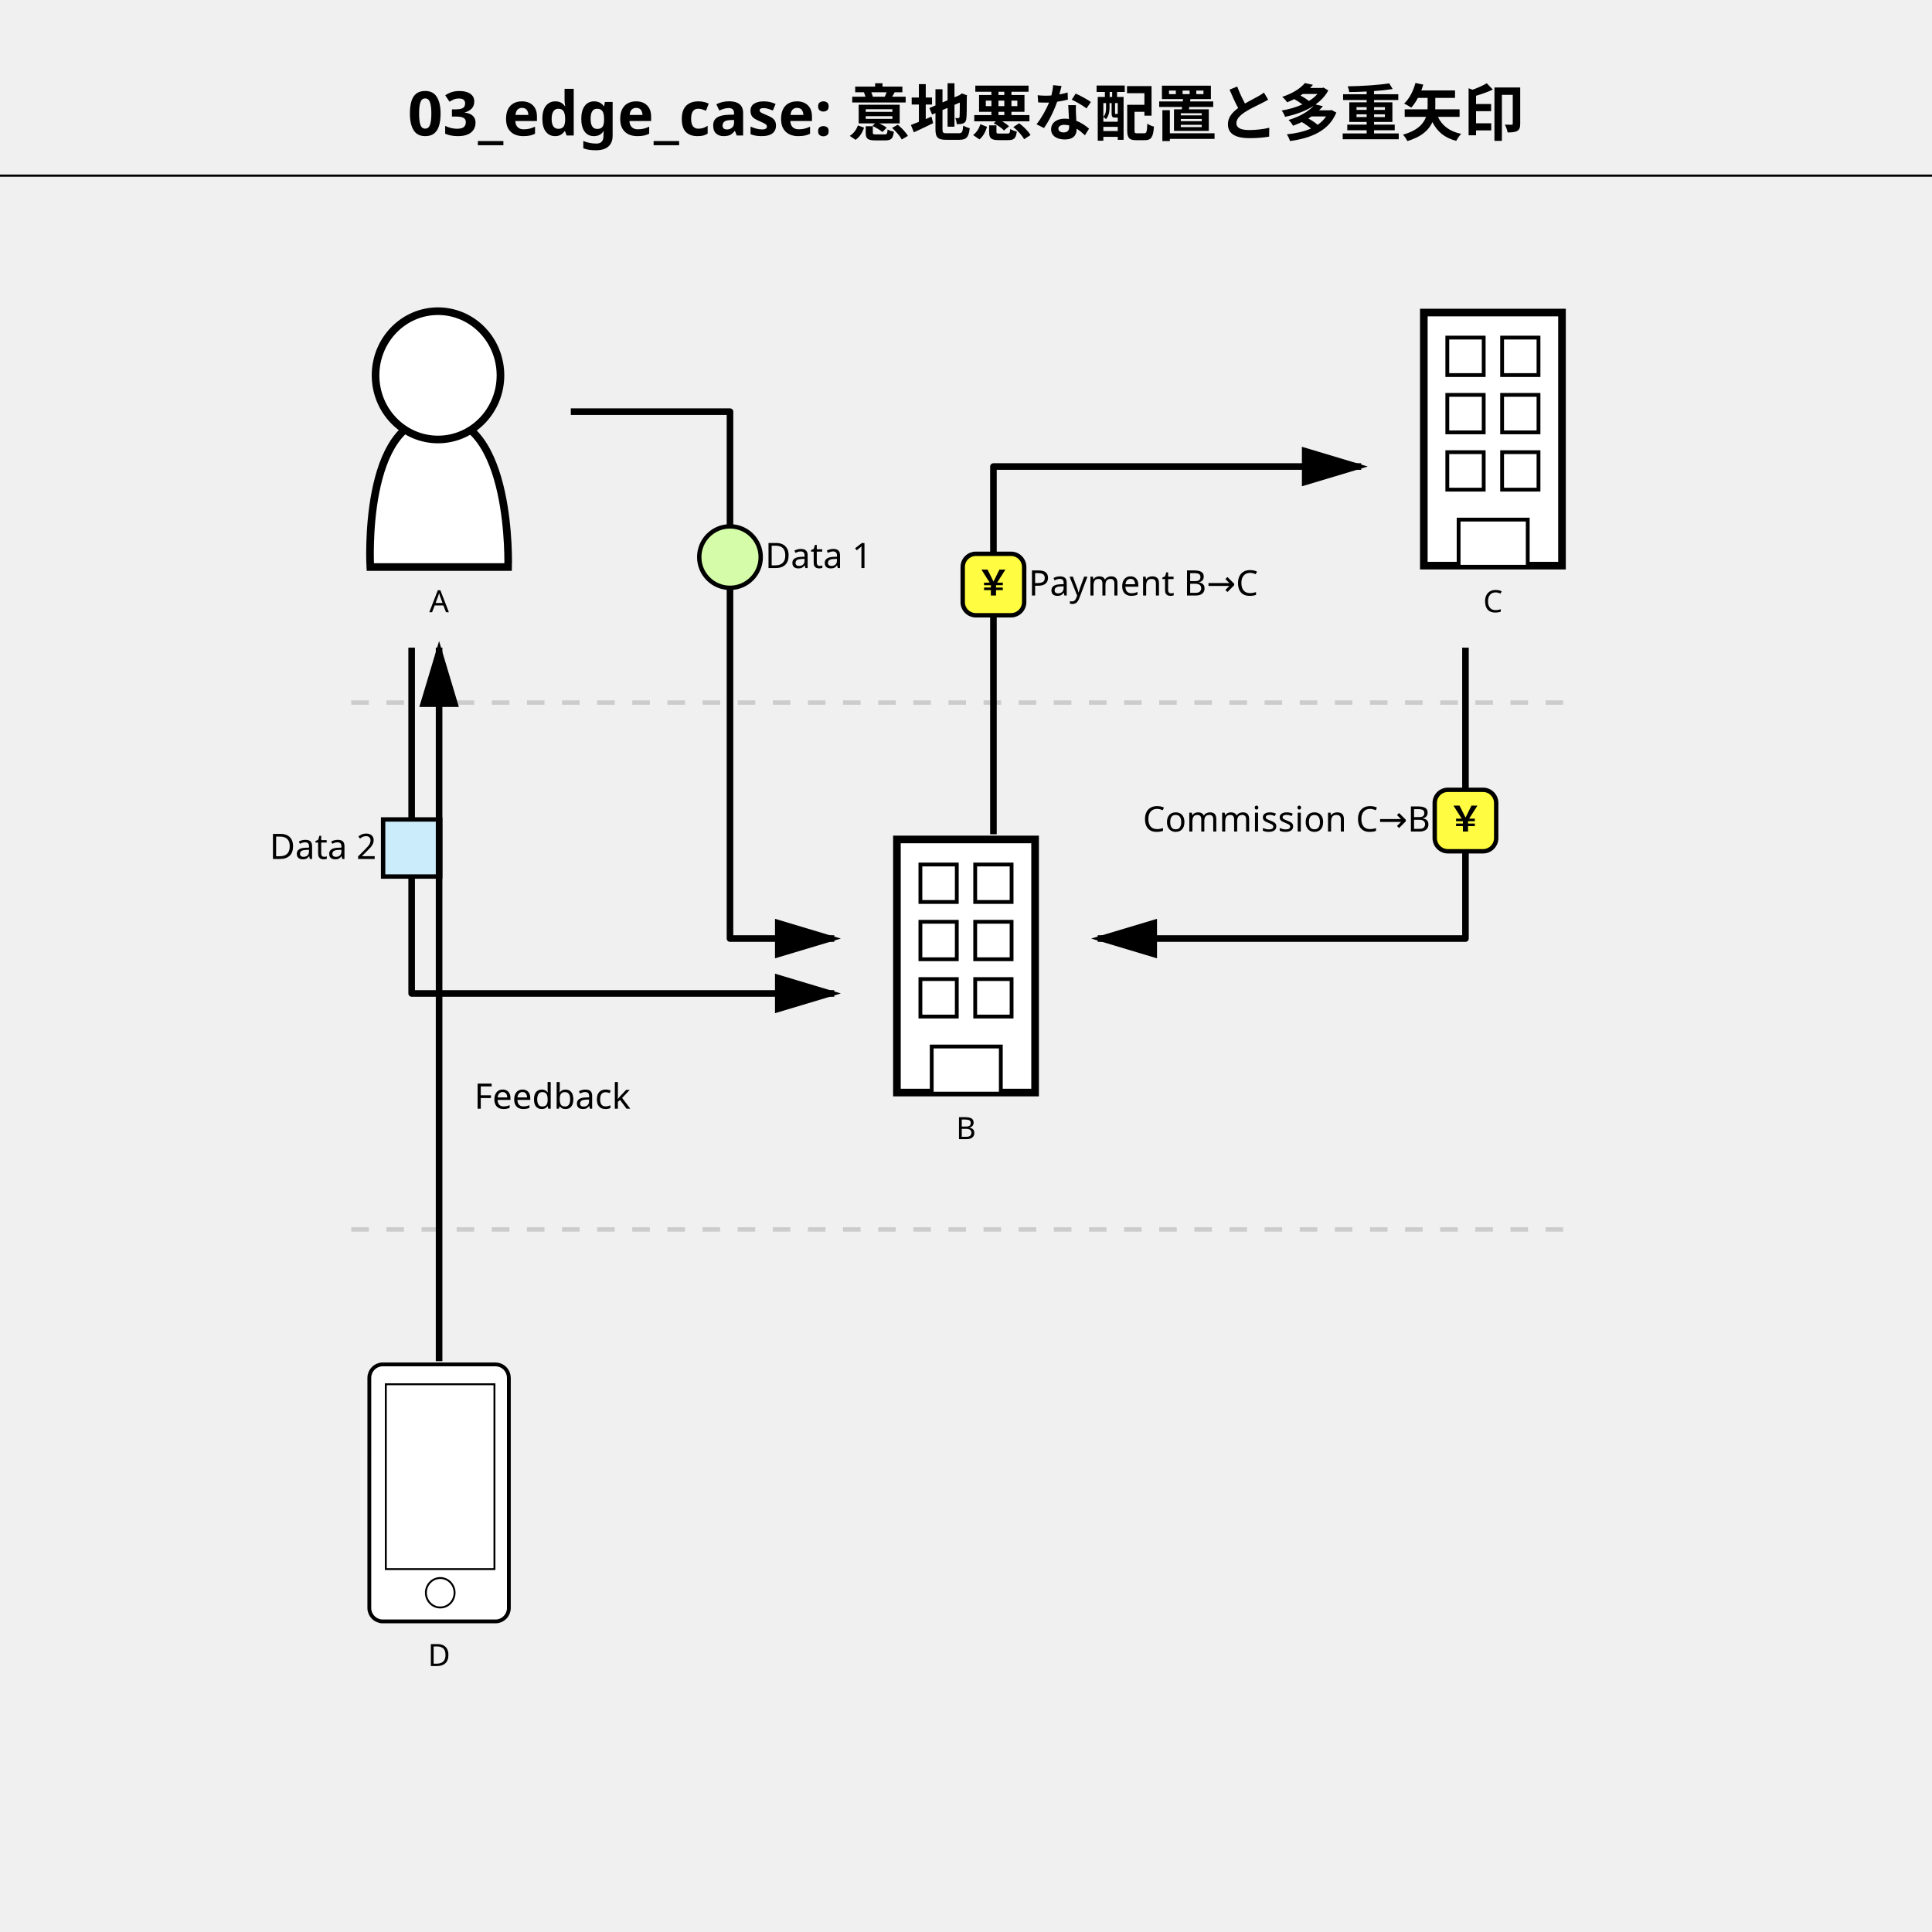
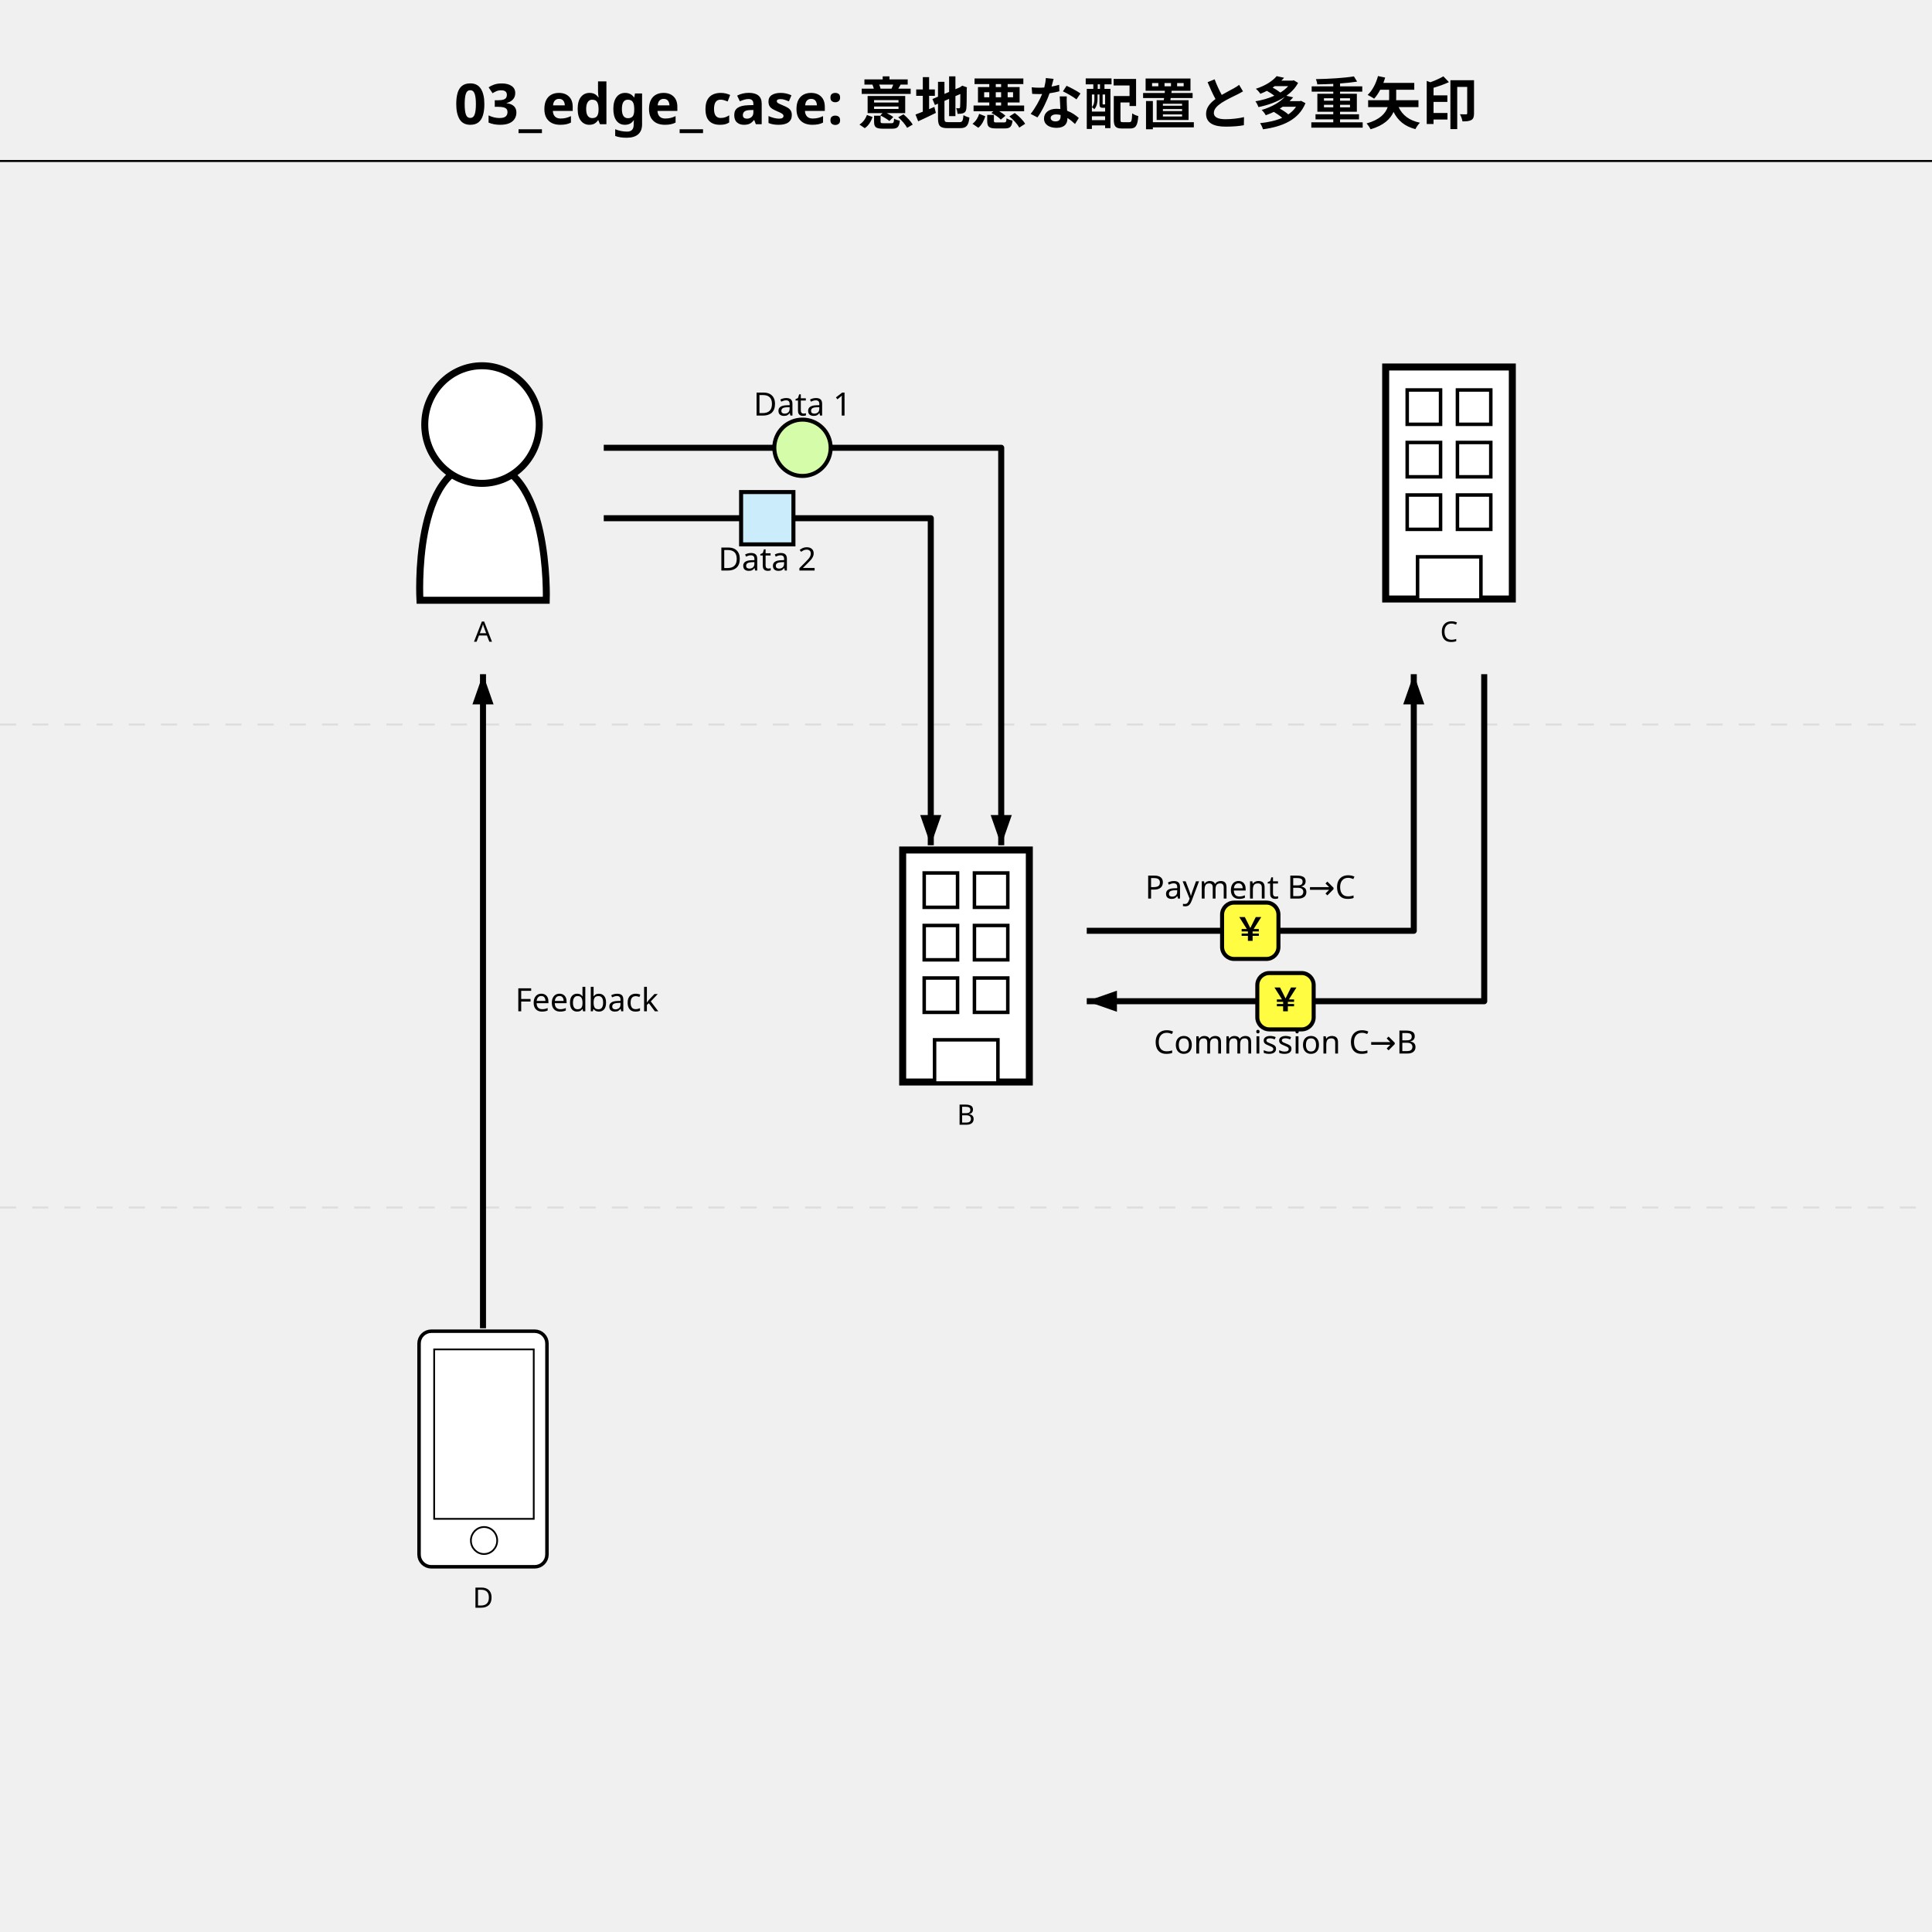
- <svg xmlns="http://www.w3.org/2000/svg" version="1.1" viewBox="0.0 0.0 880.0 880.0" width="880" height="880">
-   <text x="440.0" y="40" font-size="28" font-family="sans-serif" font-weight="bold" fill="#000000" text-anchor="middle" dominant-baseline="hanging">03_edge_case: 意地悪な配置と多重矢印</text>
-   <line x1="0" y1="80" x2="880.0" y2="80" stroke="#000000" stroke-width="1" />
+ <svg xmlns="http://www.w3.org/2000/svg" version="1.1" viewBox="0.0 0.0 960.0 960.0" width="960" height="960">
+   <text x="480.0" y="40" font-size="28" font-family="sans-serif" font-weight="bold" fill="#000000" text-anchor="middle" dominant-baseline="hanging">03_edge_case: 意地悪な配置と多重矢印</text>
+   <line x1="0" y1="80" x2="960.0" y2="80" stroke="#000000" stroke-width="1" />
  <defs>
-     <marker id="marker_object" markerWidth="10" markerHeight="10" refX="9" refY="3" orient="auto" markerUnits="strokeWidth">
-       <path d="M 0,0 L 10,3 L 0,6 Z" fill="#000000" />
+     <marker id="marker_object" markerWidth="5" markerHeight="3.5" refX="5" refY="1.75" orient="auto" markerUnits="strokeWidth">
+       <path d="M 0,0 L 5,1.75 L 0,3.5 Z" fill="#000000" />
    </marker>
-     <marker id="marker_money" markerWidth="10" markerHeight="10" refX="9" refY="3" orient="auto" markerUnits="strokeWidth">
-       <path d="M 0,0 L 10,3 L 0,6 Z" fill="#000000" />
+     <marker id="marker_money" markerWidth="5" markerHeight="3.5" refX="5" refY="1.75" orient="auto" markerUnits="strokeWidth">
+       <path d="M 0,0 L 5,1.75 L 0,3.5 Z" fill="#000000" />
    </marker>
-     <marker id="marker_information" markerWidth="10" markerHeight="10" refX="9" refY="3" orient="auto" markerUnits="strokeWidth">
-       <path d="M 0,0 L 10,3 L 0,6 Z" fill="#000000" />
+     <marker id="marker_information" markerWidth="5" markerHeight="3.5" refX="5" refY="1.75" orient="auto" markerUnits="strokeWidth">
+       <path d="M 0,0 L 5,1.75 L 0,3.5 Z" fill="#000000" />
    </marker>
-     <marker id="marker_other" markerWidth="10" markerHeight="10" refX="9" refY="3" orient="auto" markerUnits="strokeWidth">
-       <path d="M 0,0 L 10,3 L 0,6 Z" fill="#000000" />
+     <marker id="marker_other" markerWidth="5" markerHeight="3.5" refX="5" refY="1.75" orient="auto" markerUnits="strokeWidth">
+       <path d="M 0,0 L 5,1.75 L 0,3.5 Z" fill="#000000" />
    </marker>
  </defs>
-   <g id="background_grid" stroke="#cccccc" stroke-width="2" stroke-dasharray="8,8">
-     <line x1="160.0" y1="320.0" x2="720.0" y2="320.0" />
-     <line x1="160.0" y1="560.0" x2="720.0" y2="560.0" />
+   <g id="grid_lines">
+     <line x1="0" y1="360.0" x2="960.0" y2="360.0" stroke="#dddddd" stroke-width="1" stroke-dasharray="8,8" />
+     <line x1="0" y1="600.0" x2="960.0" y2="600.0" stroke="#dddddd" stroke-width="1" stroke-dasharray="8,8" />
  </g>
  <g id="entities">
    <g id="entity_0">
-       <g transform="translate(140.0, 140.0)">
+       <g transform="translate(180.0, 180.0)">
        <g transform="translate(26.79084, 0.0)">
          <g transform="scale(3.282149, 3.282149)">
            <g transform="translate(-94.88189,-130.2193)">
              <g id="g1824">
                <path style="fill:none;stroke:none;stroke-width:0.998;stroke-linecap:round;stroke-linejoin:round" d="M 94.916,148.5 V 130.478 H 105 115.084 V 148.5 166.522 H 105 94.916 Z" id="path1111" />
                <g id="g1700" transform="translate(73.28155,-29.02709)">
                  <path fill="#ffffff" d="m 22.17,195.279 h 19.128 c 0,0 0.679,-20.77 -9.815,-20.77 -10.494,0 -9.313,20.77 -9.313,20.77 z" fill-rule="evenodd" id="path87" style="fill:none;stroke-width:0.265" />
                  <path stroke="#000000" stroke-width="1.058" stroke-miterlimit="400" stroke-linecap="butt" d="m 22.17,195.279 h 19.128 c 0,0 0.679,-20.77 -9.815,-20.77 -10.494,0 -9.313,20.77 -9.313,20.77 z" fill-rule="evenodd" id="path89" style="fill:#ffffff" />
                  <path fill="#ffffff" d="m 22.9,168.679 c 0,-4.917 3.881,-8.903 8.668,-8.903 2.299,0 4.504,0.938 6.129,2.608 1.626,1.67 2.539,3.934 2.539,6.295 0,4.917 -3.881,8.903 -8.668,8.903 -4.787,0 -8.668,-3.986 -8.668,-8.903 z" fill-rule="evenodd" id="path91" style="fill:none;stroke-width:0.265" />
                  <path stroke="#000000" stroke-width="1.058" stroke-miterlimit="400" stroke-linecap="butt" d="m 22.9,168.679 c 0,-4.917 3.881,-8.903 8.668,-8.903 2.299,0 4.504,0.938 6.129,2.608 1.626,1.67 2.539,3.934 2.539,6.295 0,4.917 -3.881,8.903 -8.668,8.903 -4.787,0 -8.668,-3.986 -8.668,-8.903 z" fill-rule="evenodd" id="path93" style="fill:#ffffff" />
                </g>
              </g>
            </g>
          </g>
        </g>
      </g>
-       <text x="200.0" y="268.0" font-size="14" font-family="sans-serif" text-anchor="middle" dominant-baseline="text-before-edge" fill="#000000" word-spacing="0" letter-spacing="0" style="white-space: pre-wrap; word-wrap: break-word;">A</text>
+       <text x="240.0" y="308.0" font-size="14" font-family="sans-serif" text-anchor="middle" dominant-baseline="text-before-edge" fill="#000000">
+         <tspan x="240.0" dy="0">A</tspan>
+       </text>
    </g>
    <g id="entity_1">
-       <g transform="translate(380.0, 380.0)">
+       <g transform="translate(420.0, 420.0)">
        <g transform="translate(26.79084, 0.0)">
          <g transform="scale(3.282149, 3.282149)">
            <g transform="translate(-94.88189,-130.2193)">
              <path style="fill:none;stroke:none;stroke-width:0.998;stroke-linecap:round;stroke-linejoin:round" d="M 94.916,148.5 V 130.478 H 105 115.084 V 148.5 166.522 H 105 94.916 Z" id="path1111" />
              <g id="g2207" transform="translate(88.33292,-53.07004)">
                <path fill="#ffffff" d="M 7.08,184.008 H 26.255 v 35.125 H 7.08 Z" fill-rule="evenodd" id="path413" style="fill:#ffffff;stroke:#000000;stroke-width:0.265" />
                <path stroke="#000000" stroke-width="1.058" stroke-miterlimit="400" stroke-linecap="butt" d="M 7.08,184.008 H 26.255 v 35.125 H 7.08 Z" fill-rule="evenodd" id="path415" style="fill:#ffffff;stroke:#000000" />
                <path fill="#ffffff" d="m 10.339,187.485 h 5.05 v 5.2 h -5.05 z" fill-rule="evenodd" id="path417" style="fill:#ffffff;stroke:#000000;stroke-width:0.265" />
                <path stroke="#000000" stroke-width="0.529" stroke-miterlimit="400" stroke-linecap="butt" d="m 10.339,187.485 h 5.05 v 5.2 h -5.05 z" fill-rule="evenodd" id="path419" style="fill:#ffffff;stroke:#000000" />
                <path fill="#ffffff" d="m 17.944,187.485 h 5.05 v 5.2 h -5.05 z" fill-rule="evenodd" id="path421" style="fill:#ffffff;stroke:#000000;stroke-width:0.265" />
                <path stroke="#000000" stroke-width="0.529" stroke-miterlimit="400" stroke-linecap="butt" d="m 17.944,187.485 h 5.05 v 5.2 h -5.05 z" fill-rule="evenodd" id="path423" style="fill:#ffffff;stroke:#000000" />
                <path fill="#ffffff" d="m 10.339,195.435 h 5.05 v 5.2 h -5.05 z" fill-rule="evenodd" id="path425" style="fill:#ffffff;stroke:#000000;stroke-width:0.265" />
                <path stroke="#000000" stroke-width="0.529" stroke-miterlimit="400" stroke-linecap="butt" d="m 10.339,195.435 h 5.05 v 5.2 h -5.05 z" fill-rule="evenodd" id="path427" style="fill:#ffffff;stroke:#000000" />
                <path fill="#ffffff" d="m 17.944,195.435 h 5.05 v 5.2 h -5.05 z" fill-rule="evenodd" id="path429" style="fill:#ffffff;stroke:#000000;stroke-width:0.265" />
                <path stroke="#000000" stroke-width="0.529" stroke-miterlimit="400" stroke-linecap="butt" d="m 17.944,195.435 h 5.05 v 5.2 h -5.05 z" fill-rule="evenodd" id="path431" style="fill:#ffffff;stroke:#000000" />
                <path fill="#ffffff" d="m 10.339,203.386 h 5.05 v 5.2 h -5.05 z" fill-rule="evenodd" id="path433" style="fill:#ffffff;stroke:#000000;stroke-width:0.265" />
                <path stroke="#000000" stroke-width="0.529" stroke-miterlimit="400" stroke-linecap="butt" d="m 10.339,203.386 h 5.05 v 5.2 h -5.05 z" fill-rule="evenodd" id="path435" style="fill:#ffffff;stroke:#000000" />
                <path fill="#ffffff" d="m 17.944,203.386 h 5.05 v 5.2 h -5.05 z" fill-rule="evenodd" id="path437" style="fill:#ffffff;stroke:#000000;stroke-width:0.265" />
                <path stroke="#000000" stroke-width="0.529" stroke-miterlimit="400" stroke-linecap="butt" d="m 17.944,203.386 h 5.05 v 5.2 h -5.05 z" fill-rule="evenodd" id="path439" style="fill:#ffffff;stroke:#000000" />
                <path fill="#000000" fill-opacity="0" d="M 11.908,212.744 H 21.5 v 6.542 h -9.592 z" fill-rule="evenodd" id="path441" style="fill:#ffffff;stroke:#000000;stroke-width:0.265" />
                <path stroke="#000000" stroke-width="0.529" stroke-miterlimit="400" stroke-linecap="butt" d="M 11.908,212.744 H 21.5 v 6.542 h -9.592 z" fill-rule="evenodd" id="path443" style="fill:#ffffff;stroke:#000000" />
              </g>
            </g>
          </g>
        </g>
      </g>
-       <text x="440.0" y="508.0" font-size="14" font-family="sans-serif" text-anchor="middle" dominant-baseline="text-before-edge" fill="#000000" word-spacing="0" letter-spacing="0" style="white-space: pre-wrap; word-wrap: break-word;">B</text>
+       <text x="480.0" y="548.0" font-size="14" font-family="sans-serif" text-anchor="middle" dominant-baseline="text-before-edge" fill="#000000">
+         <tspan x="480.0" dy="0">B</tspan>
+       </text>
    </g>
    <g id="entity_2">
-       <g transform="translate(620.0, 140.0)">
+       <g transform="translate(660.0, 180.0)">
        <g transform="translate(26.79084, 0.0)">
          <g transform="scale(3.282149, 3.282149)">
            <g transform="translate(-94.88189,-130.2193)">
              <path style="fill:none;stroke:none;stroke-width:0.998;stroke-linecap:round;stroke-linejoin:round" d="M 94.916,148.5 V 130.478 H 105 115.084 V 148.5 166.522 H 105 94.916 Z" id="path1111" />
              <g id="g2207" transform="translate(88.33292,-53.07004)">
                <path fill="#ffffff" d="M 7.08,184.008 H 26.255 v 35.125 H 7.08 Z" fill-rule="evenodd" id="path413" style="fill:#ffffff;stroke:#000000;stroke-width:0.265" />
                <path stroke="#000000" stroke-width="1.058" stroke-miterlimit="400" stroke-linecap="butt" d="M 7.08,184.008 H 26.255 v 35.125 H 7.08 Z" fill-rule="evenodd" id="path415" style="fill:#ffffff;stroke:#000000" />
                <path fill="#ffffff" d="m 10.339,187.485 h 5.05 v 5.2 h -5.05 z" fill-rule="evenodd" id="path417" style="fill:#ffffff;stroke:#000000;stroke-width:0.265" />
                <path stroke="#000000" stroke-width="0.529" stroke-miterlimit="400" stroke-linecap="butt" d="m 10.339,187.485 h 5.05 v 5.2 h -5.05 z" fill-rule="evenodd" id="path419" style="fill:#ffffff;stroke:#000000" />
                <path fill="#ffffff" d="m 17.944,187.485 h 5.05 v 5.2 h -5.05 z" fill-rule="evenodd" id="path421" style="fill:#ffffff;stroke:#000000;stroke-width:0.265" />
                <path stroke="#000000" stroke-width="0.529" stroke-miterlimit="400" stroke-linecap="butt" d="m 17.944,187.485 h 5.05 v 5.2 h -5.05 z" fill-rule="evenodd" id="path423" style="fill:#ffffff;stroke:#000000" />
                <path fill="#ffffff" d="m 10.339,195.435 h 5.05 v 5.2 h -5.05 z" fill-rule="evenodd" id="path425" style="fill:#ffffff;stroke:#000000;stroke-width:0.265" />
                <path stroke="#000000" stroke-width="0.529" stroke-miterlimit="400" stroke-linecap="butt" d="m 10.339,195.435 h 5.05 v 5.2 h -5.05 z" fill-rule="evenodd" id="path427" style="fill:#ffffff;stroke:#000000" />
                <path fill="#ffffff" d="m 17.944,195.435 h 5.05 v 5.2 h -5.05 z" fill-rule="evenodd" id="path429" style="fill:#ffffff;stroke:#000000;stroke-width:0.265" />
                <path stroke="#000000" stroke-width="0.529" stroke-miterlimit="400" stroke-linecap="butt" d="m 17.944,195.435 h 5.05 v 5.2 h -5.05 z" fill-rule="evenodd" id="path431" style="fill:#ffffff;stroke:#000000" />
                <path fill="#ffffff" d="m 10.339,203.386 h 5.05 v 5.2 h -5.05 z" fill-rule="evenodd" id="path433" style="fill:#ffffff;stroke:#000000;stroke-width:0.265" />
                <path stroke="#000000" stroke-width="0.529" stroke-miterlimit="400" stroke-linecap="butt" d="m 10.339,203.386 h 5.05 v 5.2 h -5.05 z" fill-rule="evenodd" id="path435" style="fill:#ffffff;stroke:#000000" />
                <path fill="#ffffff" d="m 17.944,203.386 h 5.05 v 5.2 h -5.05 z" fill-rule="evenodd" id="path437" style="fill:#ffffff;stroke:#000000;stroke-width:0.265" />
                <path stroke="#000000" stroke-width="0.529" stroke-miterlimit="400" stroke-linecap="butt" d="m 17.944,203.386 h 5.05 v 5.2 h -5.05 z" fill-rule="evenodd" id="path439" style="fill:#ffffff;stroke:#000000" />
                <path fill="#000000" fill-opacity="0" d="M 11.908,212.744 H 21.5 v 6.542 h -9.592 z" fill-rule="evenodd" id="path441" style="fill:#ffffff;stroke:#000000;stroke-width:0.265" />
                <path stroke="#000000" stroke-width="0.529" stroke-miterlimit="400" stroke-linecap="butt" d="M 11.908,212.744 H 21.5 v 6.542 h -9.592 z" fill-rule="evenodd" id="path443" style="fill:#ffffff;stroke:#000000" />
              </g>
            </g>
          </g>
        </g>
      </g>
-       <text x="680.0" y="268.0" font-size="14" font-family="sans-serif" text-anchor="middle" dominant-baseline="text-before-edge" fill="#000000" word-spacing="0" letter-spacing="0" style="white-space: pre-wrap; word-wrap: break-word;">C</text>
+       <text x="720.0" y="308.0" font-size="14" font-family="sans-serif" text-anchor="middle" dominant-baseline="text-before-edge" fill="#000000">
+         <tspan x="720.0" dy="0">C</tspan>
+       </text>
    </g>
    <g id="entity_3">
-       <g transform="translate(140.0, 620.0)">
+       <g transform="translate(180.0, 660.0)">
        <g transform="translate(26.79084, 0.0)">
          <g transform="scale(3.282149, 3.282149)">
            <g transform="translate(-94.88189,-130.2193)">
              <path style="fill:none;stroke:none;stroke-width:0.998;stroke-linecap:round;stroke-linejoin:round" d="M 94.916,148.5 V 130.478 H 105 115.084 V 148.5 166.522 H 105 94.916 Z" id="path1111" />
              <g id="g27996" transform="translate(30.76236,-5.908436)">
                <path stroke="#000000" stroke-width="1.058" stroke-miterlimit="400" stroke-linecap="butt" d="m 64.821,138.434 c 0,-0.881 0.714,-1.595 1.595,-1.595 h 15.645 c 0.423,0 0.829,0.168 1.128,0.467 0.299,0.299 0.467,0.705 0.467,1.128 v 31.948 c 0,0.881 -0.714,1.595 -1.595,1.595 H 66.415 c -0.881,0 -1.595,-0.714 -1.595,-1.595 z" fill-rule="evenodd" id="path97" />
                <path fill="#ffffff" d="m 64.821,138.434 c 0,-0.881 0.714,-1.595 1.595,-1.595 h 15.645 c 0.423,0 0.829,0.168 1.128,0.467 0.299,0.299 0.467,0.705 0.467,1.128 v 31.948 c 0,0.881 -0.714,1.595 -1.595,1.595 H 66.415 c -0.881,0 -1.595,-0.714 -1.595,-1.595 z" fill-rule="evenodd" id="path95" style="stroke-width:0.265" />
                <path stroke="#000000" stroke-width="0.529" stroke-miterlimit="400" stroke-linecap="butt" d="m 66.976,139.462 h 14.812 v 25.387 H 66.976 Z" fill-rule="evenodd" id="path101" />
                <path fill="#ffffff" d="m 66.976,139.462 h 14.812 v 25.387 H 66.976 Z" fill-rule="evenodd" id="path99" style="stroke-width:0.265" />
                <path stroke="#000000" stroke-width="0.529" stroke-miterlimit="400" stroke-linecap="butt" d="m 72.539,168.264 c 0,-1.056 0.832,-1.912 1.859,-1.912 0.493,0 0.966,0.201 1.314,0.56 0.349,0.359 0.544,0.845 0.544,1.352 0,1.056 -0.832,1.912 -1.859,1.912 -1.027,0 -1.859,-0.856 -1.859,-1.912 z" fill-rule="evenodd" id="path105" />
                <path fill="#ffffff" d="m 72.539,168.264 c 0,-1.056 0.832,-1.912 1.859,-1.912 0.493,0 0.966,0.201 1.314,0.56 0.349,0.359 0.544,0.845 0.544,1.352 0,1.056 -0.832,1.912 -1.859,1.912 -1.027,0 -1.859,-0.856 -1.859,-1.912 z" fill-rule="evenodd" id="path103" style="stroke-width:0.265" />
              </g>
            </g>
          </g>
        </g>
      </g>
-       <text x="200.0" y="748.0" font-size="14" font-family="sans-serif" text-anchor="middle" dominant-baseline="text-before-edge" fill="#000000" word-spacing="0" letter-spacing="0" style="white-space: pre-wrap; word-wrap: break-word;">D</text>
+       <text x="240.0" y="788.0" font-size="14" font-family="sans-serif" text-anchor="middle" dominant-baseline="text-before-edge" fill="#000000">
+         <tspan x="240.0" dy="0">D</tspan>
+       </text>
    </g>
  </g>
  <g id="arrows">
    <g id="arrow_4">
-       <path d="M 260.0,187.5 L 332.5,187.5 L 332.5,320.0 L 332.5,427.5 L 380.0,427.5" stroke="#000000" stroke-width="3" fill="none" stroke-linejoin="round" marker-end="url(#marker_object)" />
-       <text x="348.5" y="258.75" font-size="16" font-family="sans-serif" fill="#000000" text-anchor="start" style="white-space: pre-wrap; word-wrap: break-word;">Data 1</text>
-       <circle cx="332.5" cy="253.75" r="14" fill="#d4fca9" stroke="#000000" stroke-width="2" />
+       <path d="M 300.0,222.5 L 497.5,222.5 L 497.5,420.0" stroke="#000000" stroke-width="3" fill="none" stroke-linejoin="round" marker-end="url(#marker_object)" />
+       <text x="398.75" y="206.5" font-size="16" font-family="sans-serif" fill="#000000" text-anchor="middle">
+         <tspan x="398.75" dy="0">Data 1</tspan>
+       </text>
+       <circle cx="398.75" cy="222.5" r="14" fill="#d4fca9" stroke="#000000" stroke-width="2" />
    </g>
    <g id="arrow_5">
-       <path d="M 187.5,295.0 L 187.5,320.0 L 187.5,452.5 L 320.0,452.5 L 380.0,452.5" stroke="#000000" stroke-width="3" fill="none" stroke-linejoin="round" marker-end="url(#marker_information)" />
-       <text x="171.5" y="391.25" font-size="16" font-family="sans-serif" fill="#000000" text-anchor="end" style="white-space: pre-wrap; word-wrap: break-word;">Data 2</text>
-       <rect x="174.5" y="373.25" width="26" height="26" fill="#cbecfa" stroke="#000000" stroke-width="2" />
+       <path d="M 300.0,257.5 L 462.5,257.5 L 462.5,420.0" stroke="#000000" stroke-width="3" fill="none" stroke-linejoin="round" marker-end="url(#marker_information)" />
+       <text x="381.25" y="283.5" font-size="16" font-family="sans-serif" fill="#000000" text-anchor="middle">
+         <tspan x="381.25" dy="0">Data 2</tspan>
+       </text>
+       <rect x="368.25" y="244.5" width="26" height="26" fill="#cbecfa" stroke="#000000" stroke-width="2" />
    </g>
    <g id="arrow_6">
-       <path d="M 452.5,380.0 L 452.5,320.0 L 452.5,212.5 L 560.0,212.5 L 620.0,212.5" stroke="#000000" stroke-width="3" fill="none" stroke-linejoin="round" marker-end="url(#marker_money)" />
-       <text x="468.5" y="271.25" font-size="16" font-family="sans-serif" fill="#000000" text-anchor="start" style="white-space: pre-wrap; word-wrap: break-word;">Payment B→C</text>
-       <rect x="438.5" y="252.25" rx="6" ry="6" width="28" height="28" fill="#fffc41" stroke="#000000" stroke-width="2" />
-       <text x="452.5" y="271.25" font-size="16" font-family="sans-serif" font-weight="bold" fill="#000000" text-anchor="middle">￥</text>
+       <path d="M 540.0,462.5 L 702.5,462.5 L 702.5,335.0" stroke="#000000" stroke-width="3" fill="none" stroke-linejoin="round" marker-end="url(#marker_money)" />
+       <text x="621.25" y="446.5" font-size="16" font-family="sans-serif" fill="#000000" text-anchor="middle">
+         <tspan x="621.25" dy="0">Payment B→C</tspan>
+       </text>
+       <rect x="607.25" y="448.5" rx="6" ry="6" width="28" height="28" fill="#fffc41" stroke="#000000" stroke-width="2" />
+       <text x="621.25" y="467.5" font-size="16" font-family="sans-serif" font-weight="bold" fill="#000000" text-anchor="middle">￥</text>
    </g>
    <g id="arrow_7">
-       <path d="M 667.5,295.0 L 667.5,320.0 L 667.5,427.5 L 560.0,427.5 L 500.0,427.5" stroke="#000000" stroke-width="3" fill="none" stroke-linejoin="round" marker-end="url(#marker_money)" />
-       <text x="651.5" y="378.75" font-size="16" font-family="sans-serif" fill="#000000" text-anchor="end" style="white-space: pre-wrap; word-wrap: break-word;">Commission C→B</text>
-       <rect x="653.5" y="359.75" rx="6" ry="6" width="28" height="28" fill="#fffc41" stroke="#000000" stroke-width="2" />
-       <text x="667.5" y="378.75" font-size="16" font-family="sans-serif" font-weight="bold" fill="#000000" text-anchor="middle">￥</text>
+       <path d="M 737.5,335.0 L 737.5,497.5 L 540.0,497.5" stroke="#000000" stroke-width="3" fill="none" stroke-linejoin="round" marker-end="url(#marker_money)" />
+       <text x="638.75" y="523.5" font-size="16" font-family="sans-serif" fill="#000000" text-anchor="middle">
+         <tspan x="638.75" dy="0">Commission C→B</tspan>
+       </text>
+       <rect x="624.75" y="483.5" rx="6" ry="6" width="28" height="28" fill="#fffc41" stroke="#000000" stroke-width="2" />
+       <text x="638.75" y="502.5" font-size="16" font-family="sans-serif" font-weight="bold" fill="#000000" text-anchor="middle">￥</text>
    </g>
    <g id="arrow_8">
-       <path d="M 200.0,620.0 L 200.0,560.0 L 200.0,440.0 L 200.0,320.0 L 200.0,295.0" stroke="#000000" stroke-width="3" fill="none" stroke-linejoin="round" marker-end="url(#marker_other)" />
-       <text x="216.0" y="505.0" font-size="16" font-family="sans-serif" fill="#000000" text-anchor="start" style="white-space: pre-wrap; word-wrap: break-word;">Feedback</text>
+       <path d="M 240.0,660.0 L 240.0,335.0" stroke="#000000" stroke-width="3" fill="none" stroke-linejoin="round" marker-end="url(#marker_other)" />
+       <text x="256.0" y="502.5" font-size="16" font-family="sans-serif" fill="#000000" text-anchor="start">
+         <tspan x="256.0" dy="0">Feedback</tspan>
+       </text>
    </g>
  </g>
</svg>
